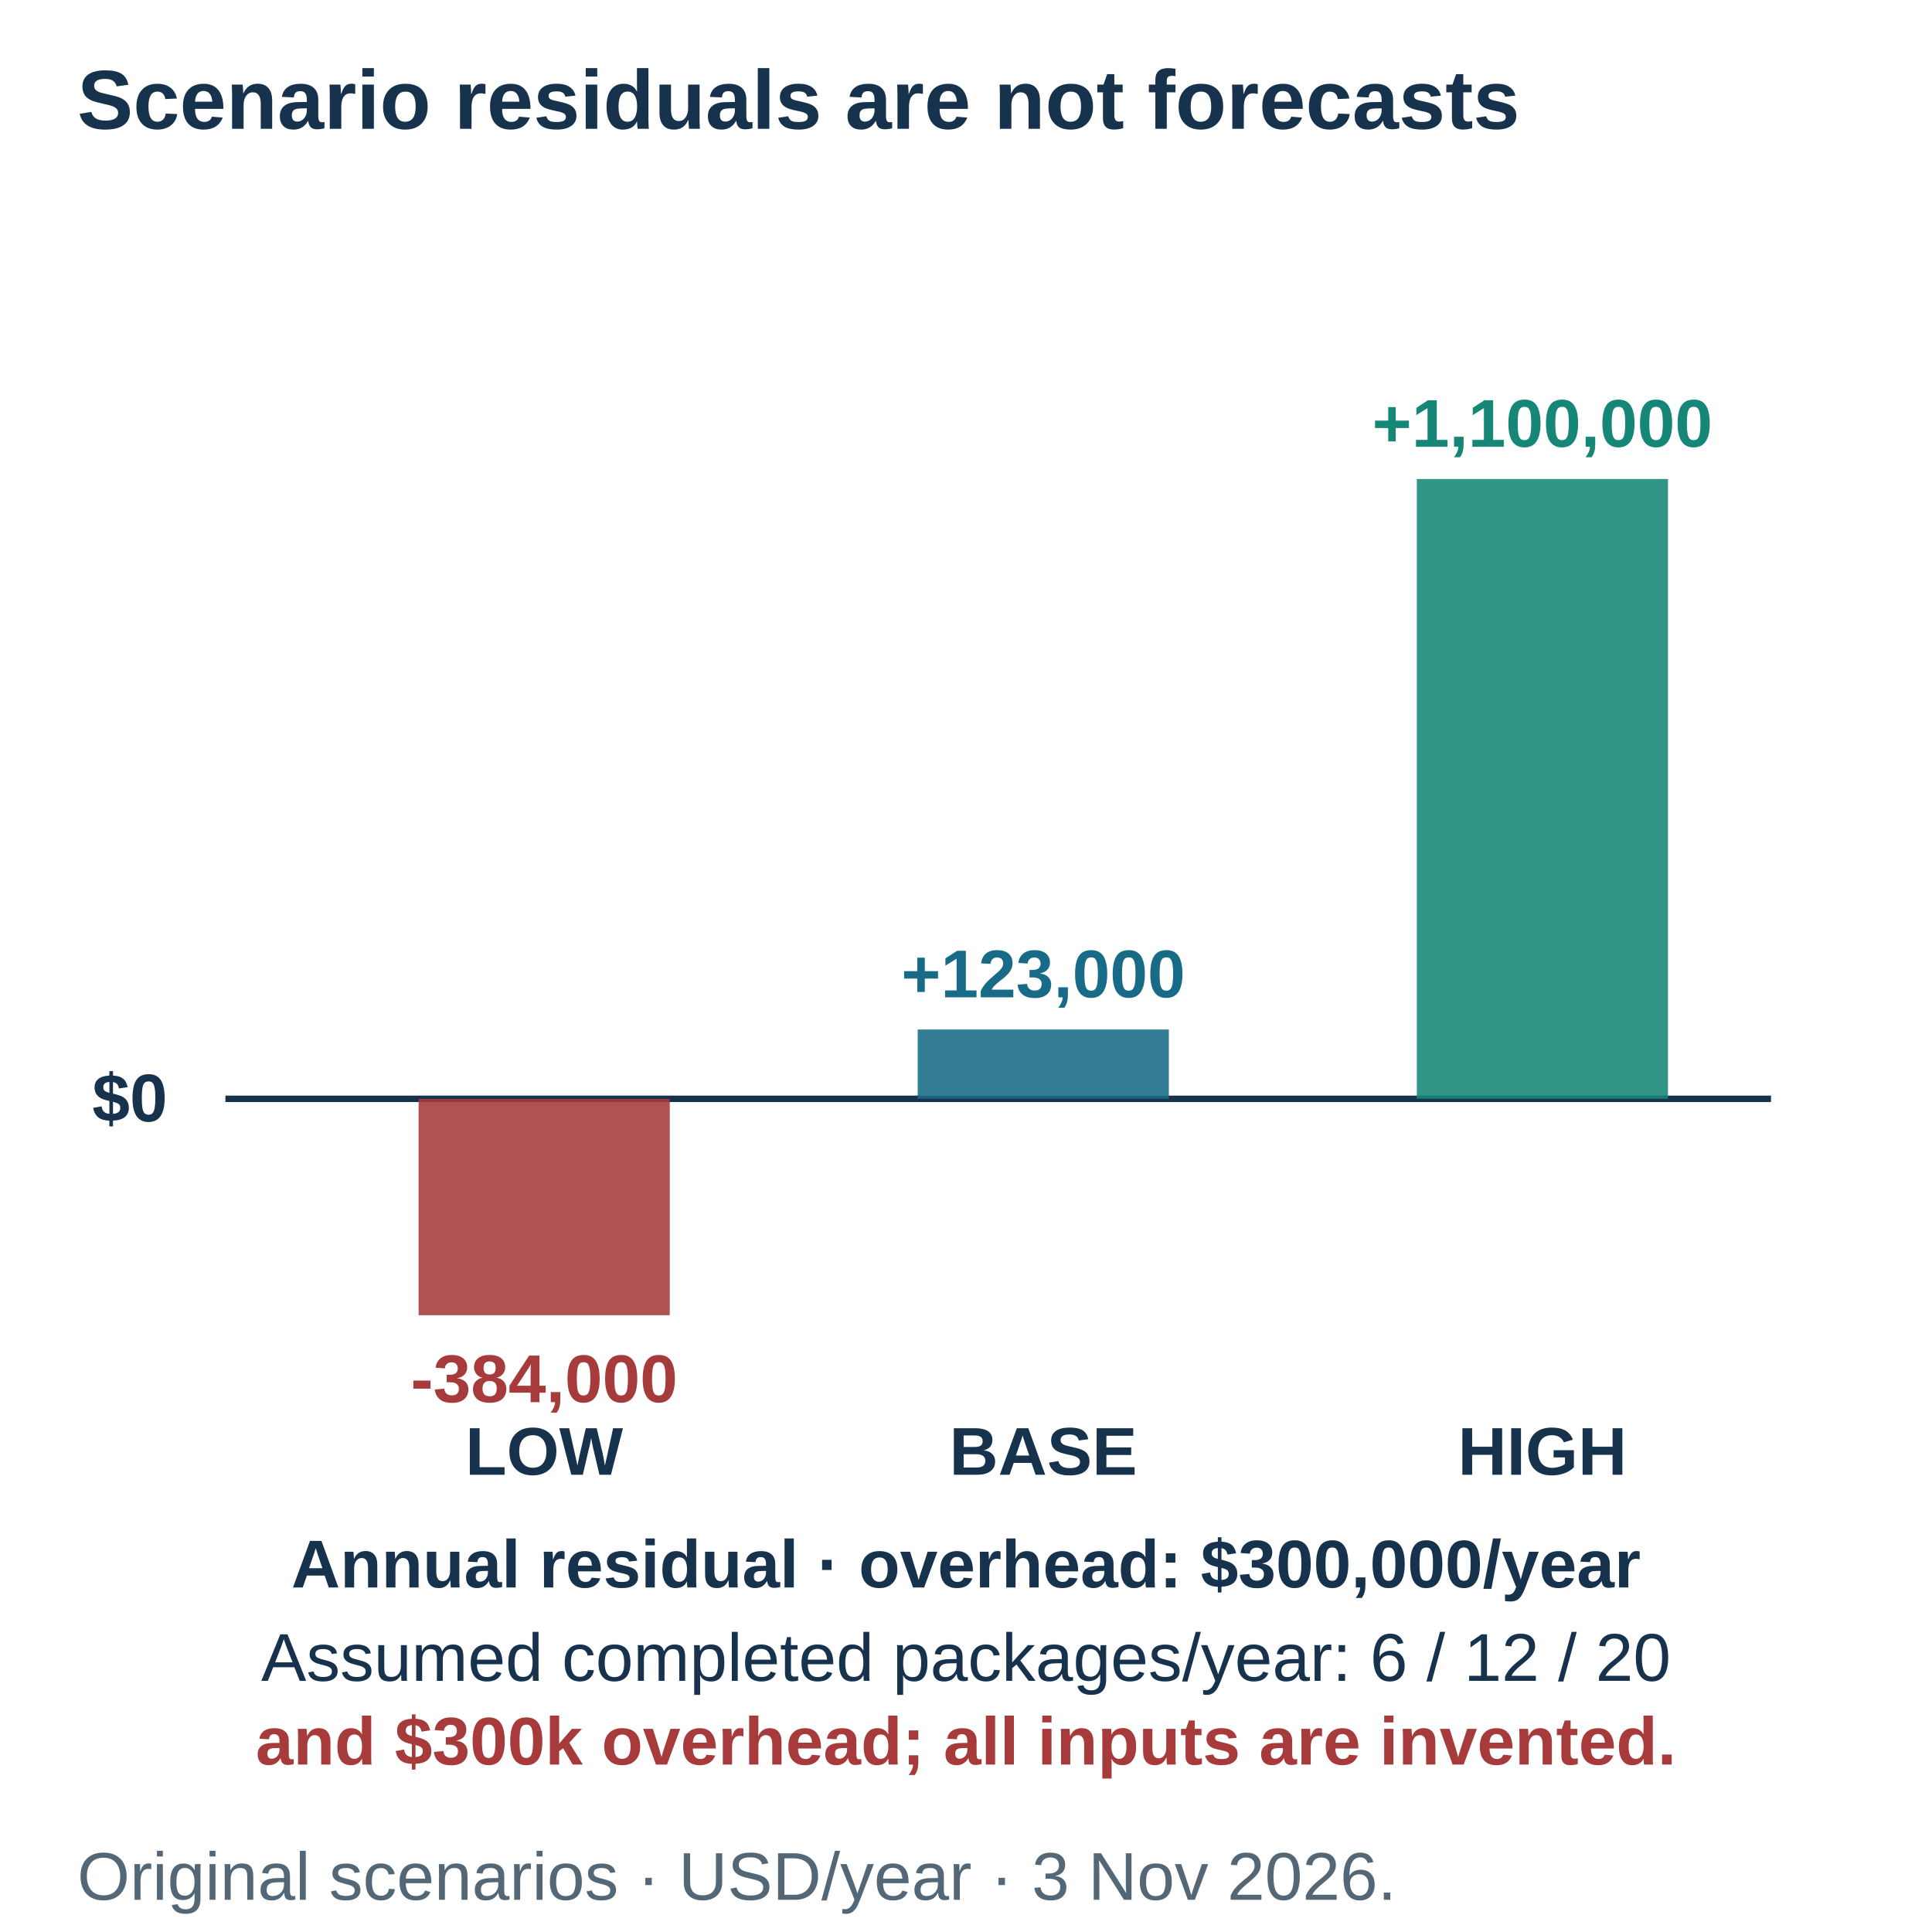
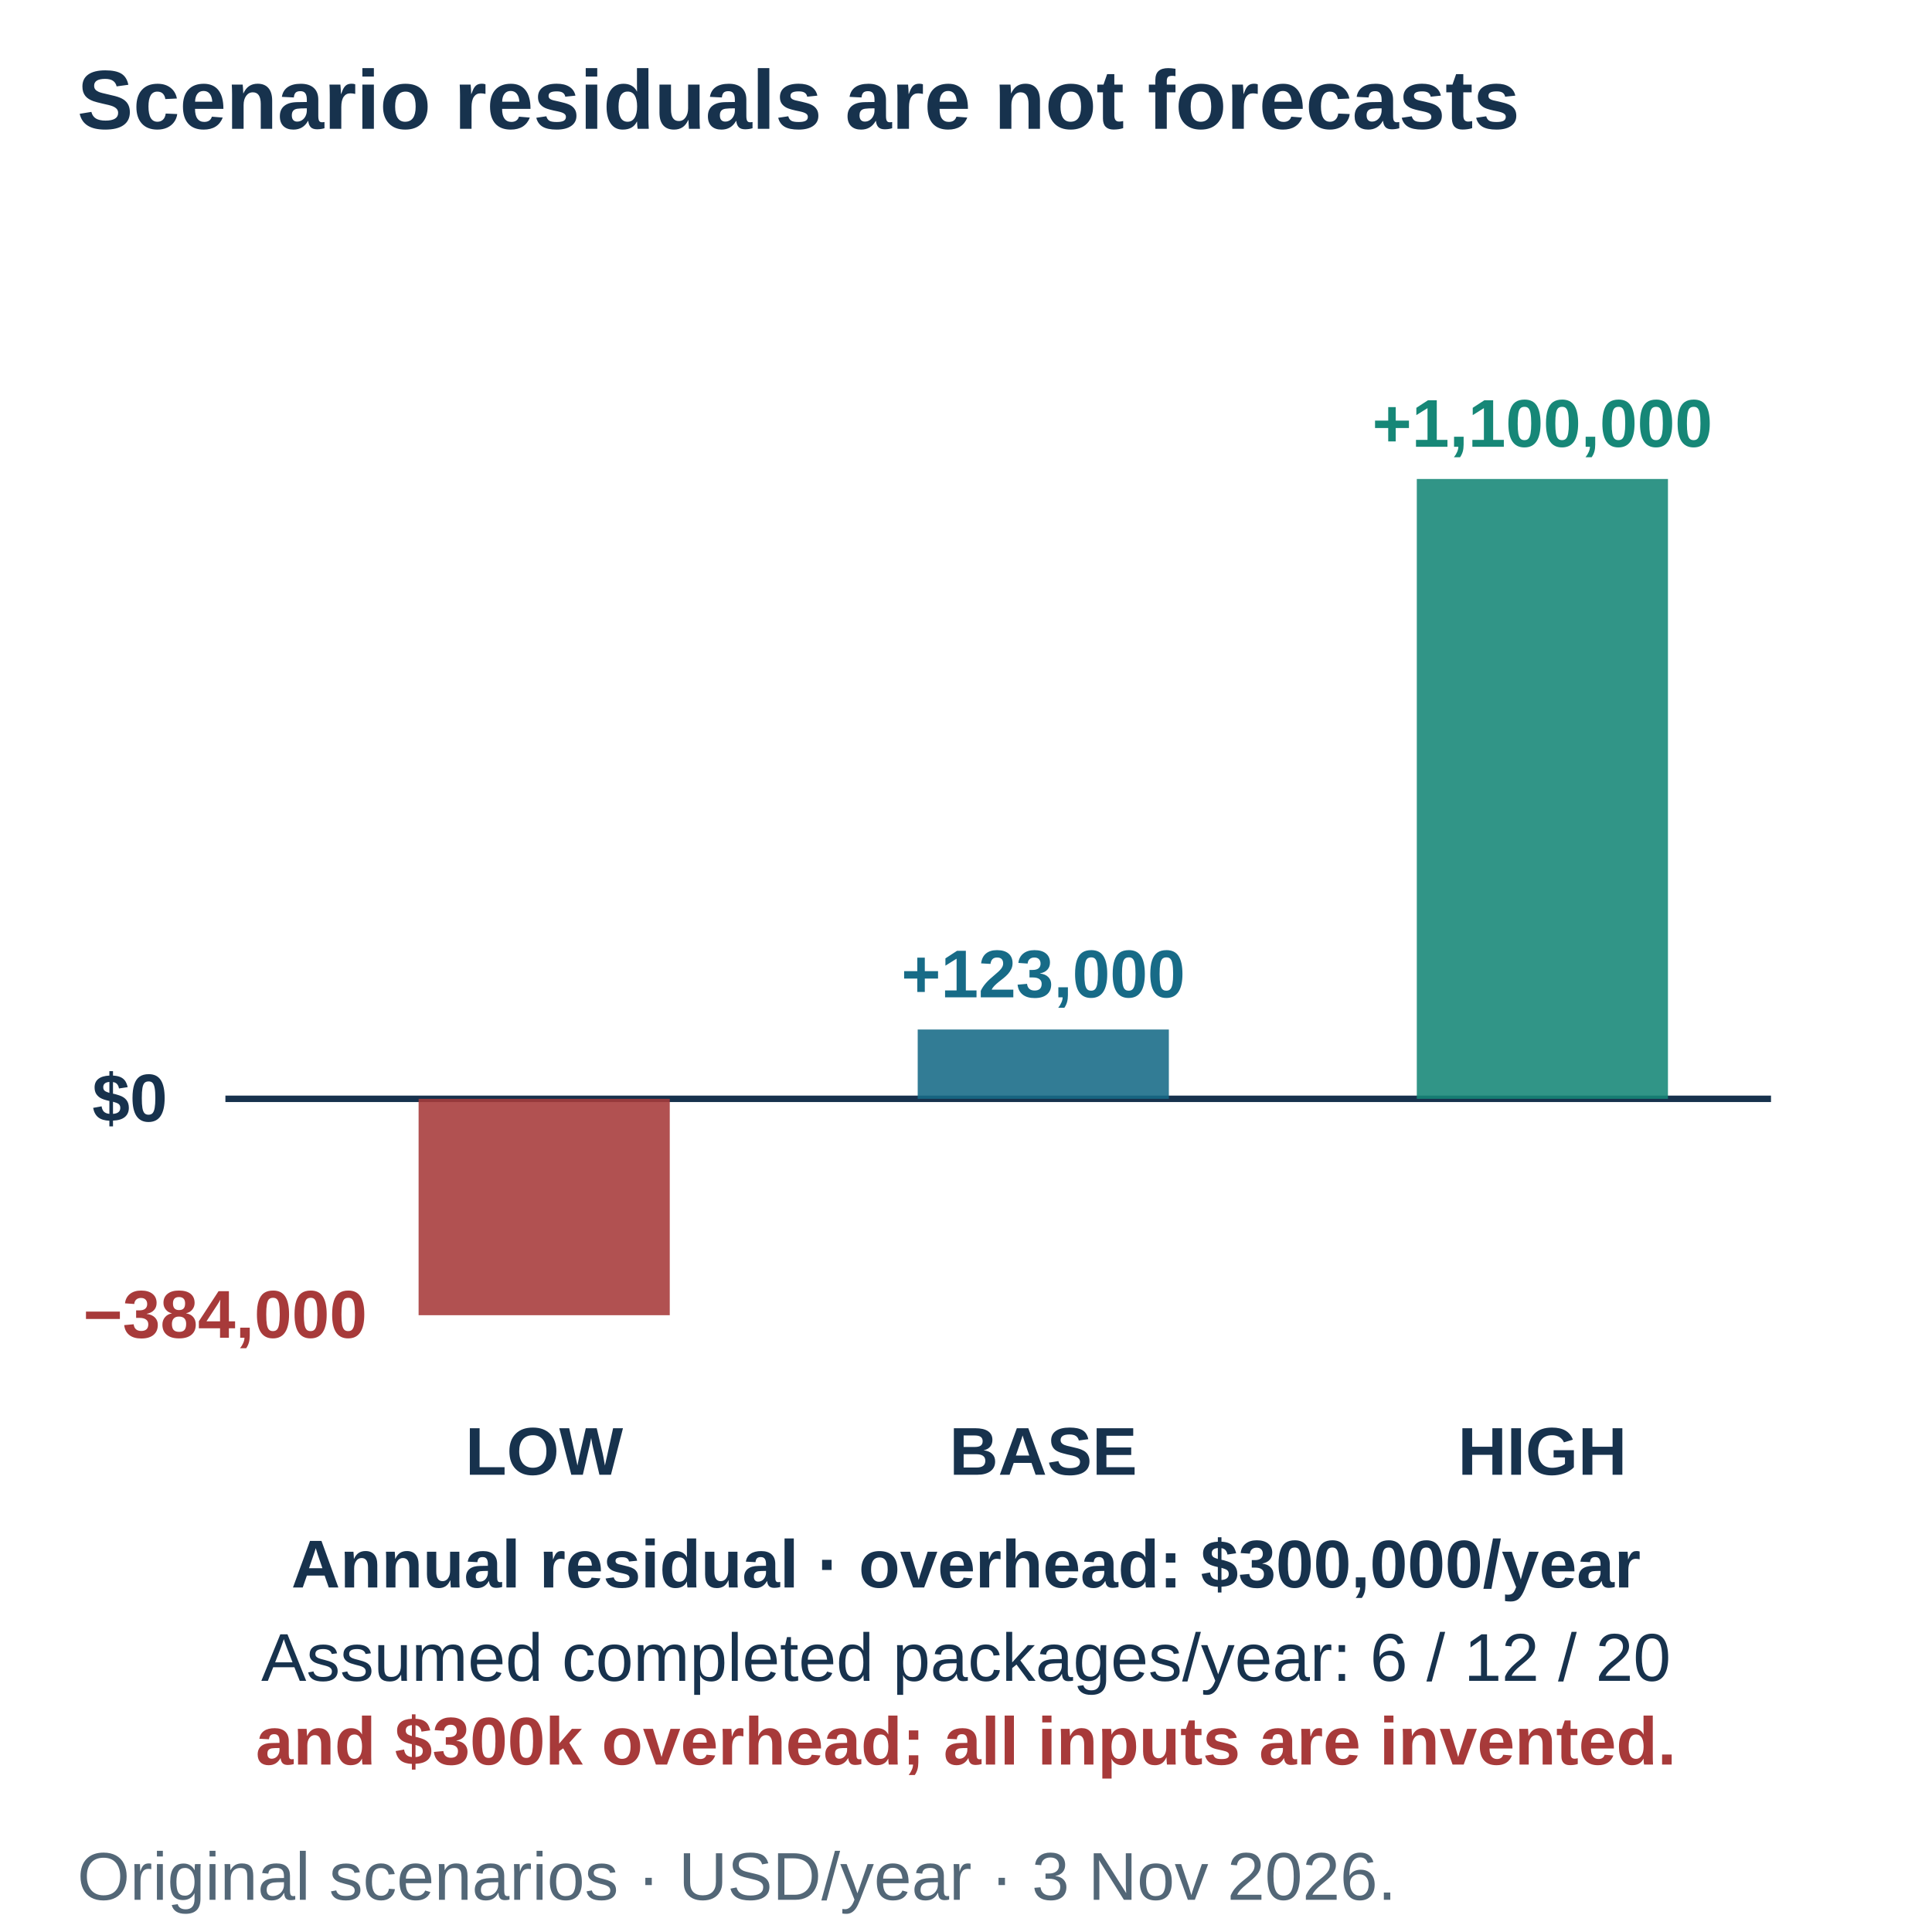
<svg xmlns="http://www.w3.org/2000/svg" width="600" height="600" viewBox="0 0 600 600" role="img" aria-labelledby="title desc">
  <g font-family="Arial, Helvetica, sans-serif" fill="#17324d">
    <text x="24" y="40" font-size="26" font-weight="700" text-anchor="start">Scenario residuals are not forecasts</text>
    <line x1="70" y1="341.25" x2="550" y2="341.25" stroke="#17324d" stroke-width="2" />
    <text x="52" y="348.25" font-size="21" fill="#17324d" font-weight="700" text-anchor="end">$0</text>
    <rect x="130" y="341.25" width="78" height="67.2" fill="#a73a3a" opacity="0.88" />
-     <text x="169" y="435.45" font-size="21" fill="#a73a3a" font-weight="700" text-anchor="middle">-384,000</text>
+     <text x="114" y="415.45" font-size="21" fill="#a73a3a" font-weight="700" text-anchor="end">−384,000</text>
    <text x="169" y="458" font-size="21" fill="#17324d" font-weight="700" text-anchor="middle">LOW</text>
    <rect x="285" y="319.725" width="78" height="21.525" fill="#176b87" opacity="0.88" />
    <text x="324" y="309.725" font-size="21" fill="#176b87" font-weight="700" text-anchor="middle">+123,000</text>
    <text x="324" y="458" font-size="21" fill="#17324d" font-weight="700" text-anchor="middle">BASE</text>
    <rect x="440" y="148.75" width="78" height="192.5" fill="#168777" opacity="0.88" />
    <text x="479" y="138.75" font-size="21" fill="#168777" font-weight="700" text-anchor="middle">+1,100,000</text>
    <text x="479" y="458" font-size="21" fill="#17324d" font-weight="700" text-anchor="middle">HIGH</text>
    <text x="300" y="493" font-size="21" fill="#17324d" font-weight="700" text-anchor="middle">Annual residual · overhead: $300,000/year</text>
    <text x="300" y="522" font-size="21" fill="#17324d" font-weight="400" text-anchor="middle">Assumed completed packages/year: 6 / 12 / 20</text>
    <text x="300" y="548" font-size="21" fill="#a73a3a" font-weight="700" text-anchor="middle">and $300k overhead; all inputs are invented.</text>
    <text x="24" y="590" font-size="21" fill="#536777" text-anchor="start">Original scenarios · USD/year · 3 Nov 2026.</text>
  </g>
</svg>
